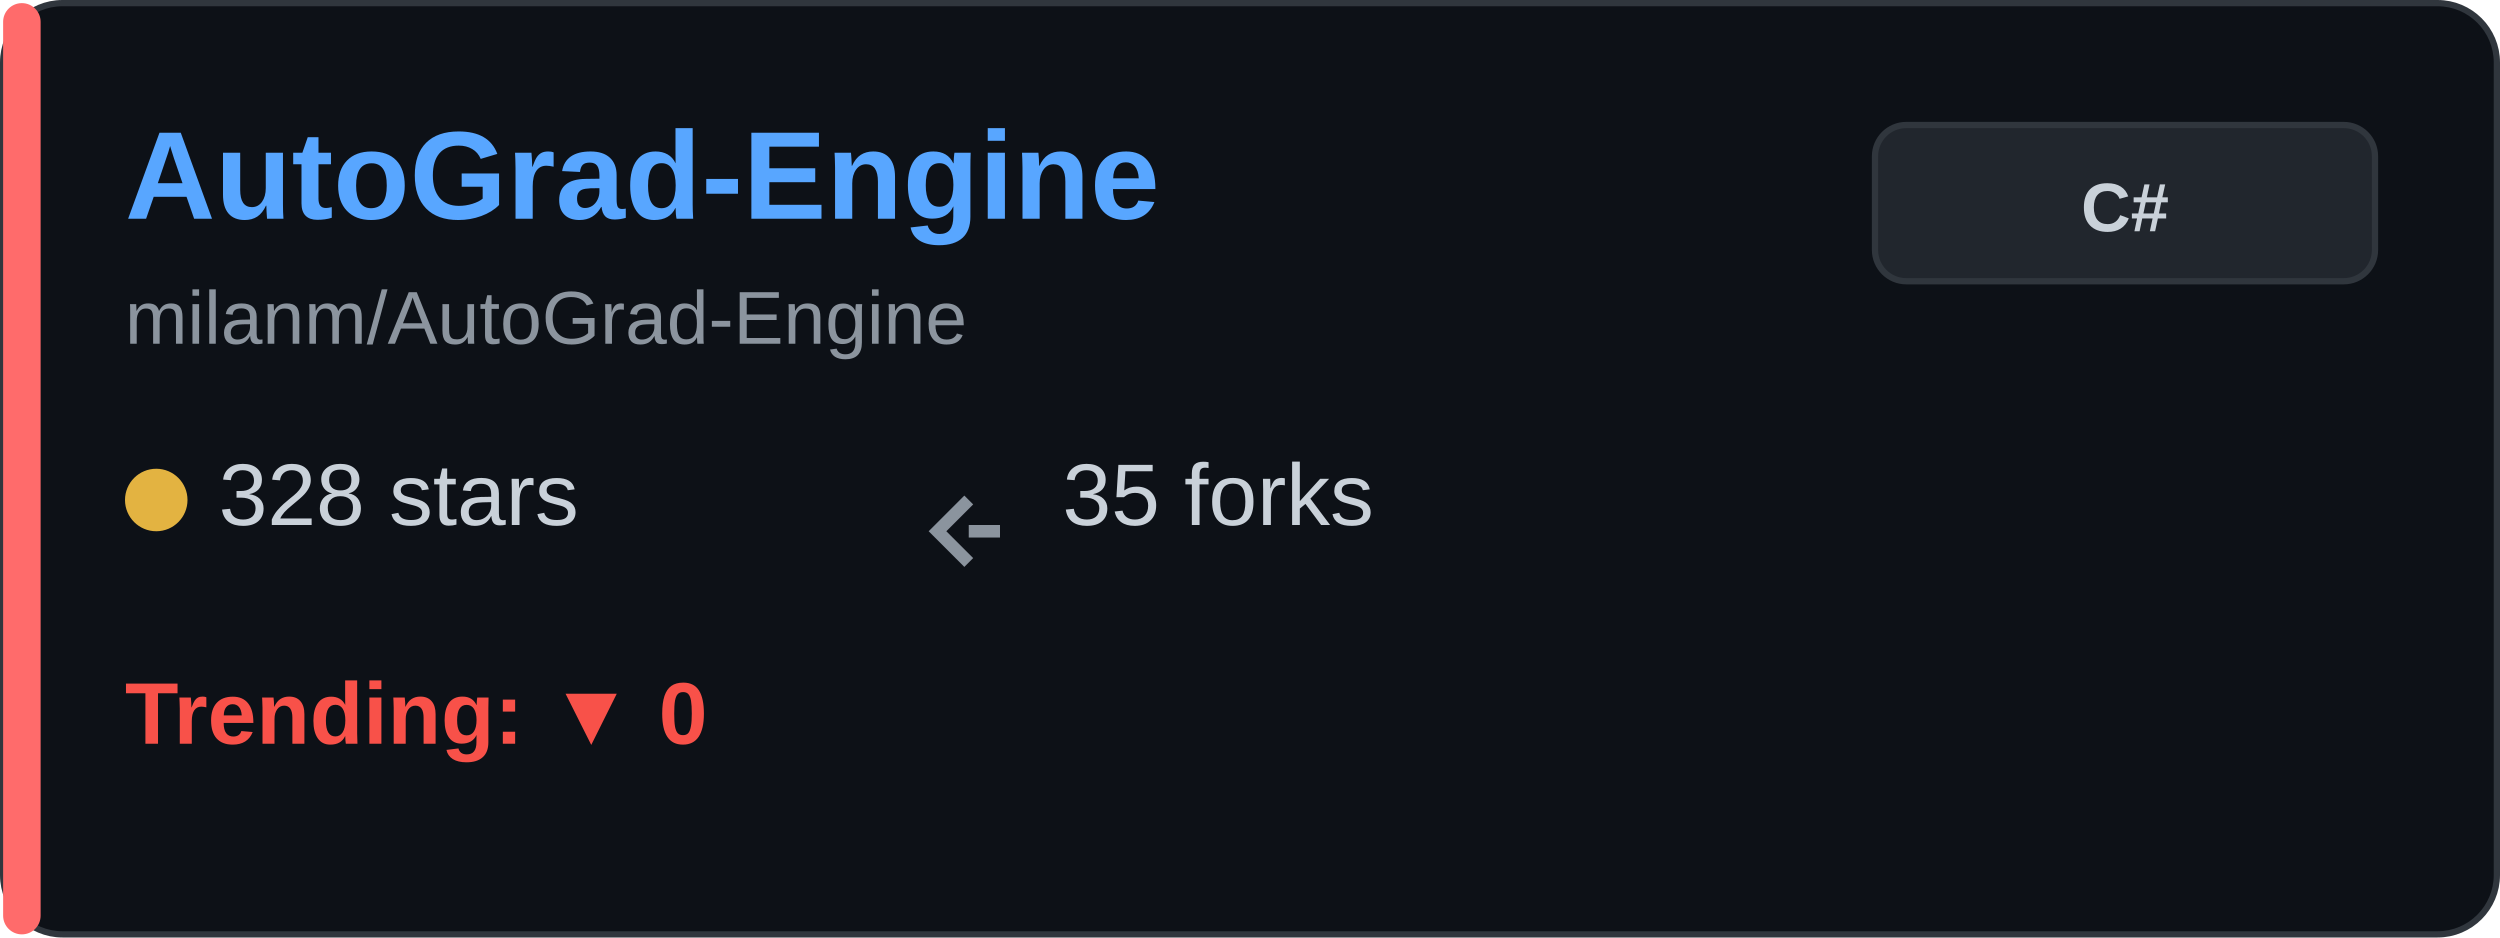
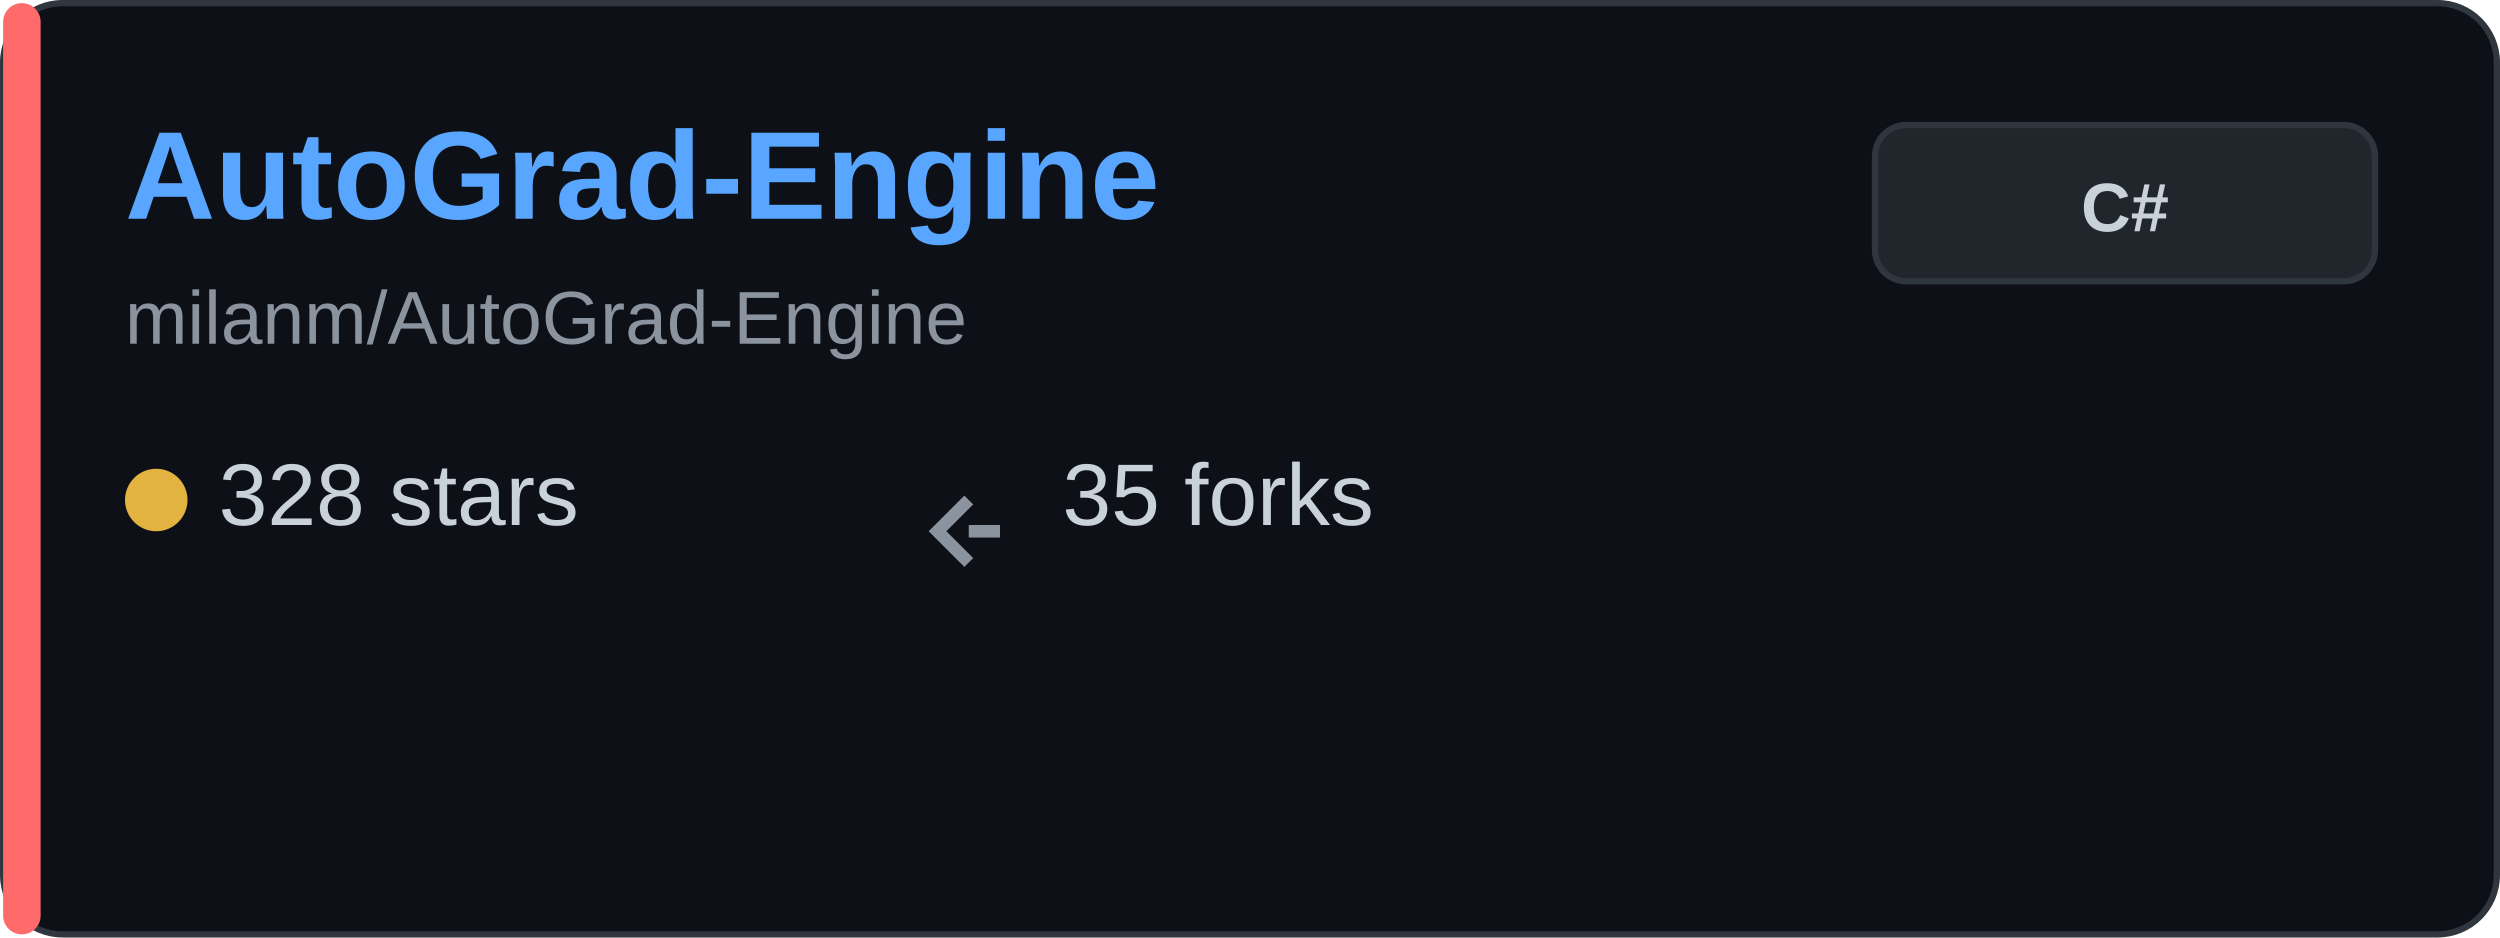
<svg xmlns="http://www.w3.org/2000/svg" width="400" height="150" viewBox="0 0 400 150" fill="none">
  <rect x="0.5" y="0.5" width="399" height="149" rx="9.5" fill="#0d1117" stroke="#30363d" />
  <rect x="0.5" y="0.5" width="6" height="149" rx="3" fill="#ff6b6b" />
  <text x="20" y="35" font-family="Arial, sans-serif" font-size="20" font-weight="bold" fill="#58a6ff">AutoGrad-Engine</text>
  <text x="20" y="55" font-family="Arial, sans-serif" font-size="12" fill="#8b949e">milanm/AutoGrad-Engine</text>
  <g transform="translate(20, 80)">
    <circle cx="5" cy="0" r="5" fill="#e3b341" />
    <text x="15" y="4" font-family="Arial, sans-serif" font-size="14" fill="#c9d1d9">328 stars</text>
  </g>
  <g transform="translate(150, 80)">
    <path d="M5 0 L0 5 L5 10 M5 5 L10 5" stroke="#8b949e" stroke-width="2" fill="none" />
    <text x="20" y="4" font-family="Arial, sans-serif" font-size="14" fill="#c9d1d9">35 forks</text>
  </g>
-   <g transform="translate(20, 115)">
-     <text x="0" y="4" font-family="Arial, sans-serif" font-size="14" font-weight="bold" fill="#f85149">Trending: ▼ 0</text>
-   </g>
  <rect x="300" y="20" width="80" height="25" rx="5" fill="#21262d" stroke="#30363d" />
  <text x="340" y="37" font-family="Arial, sans-serif" font-size="11" font-weight="bold" fill="#c9d1d9" text-anchor="middle">C#</text>
</svg>
